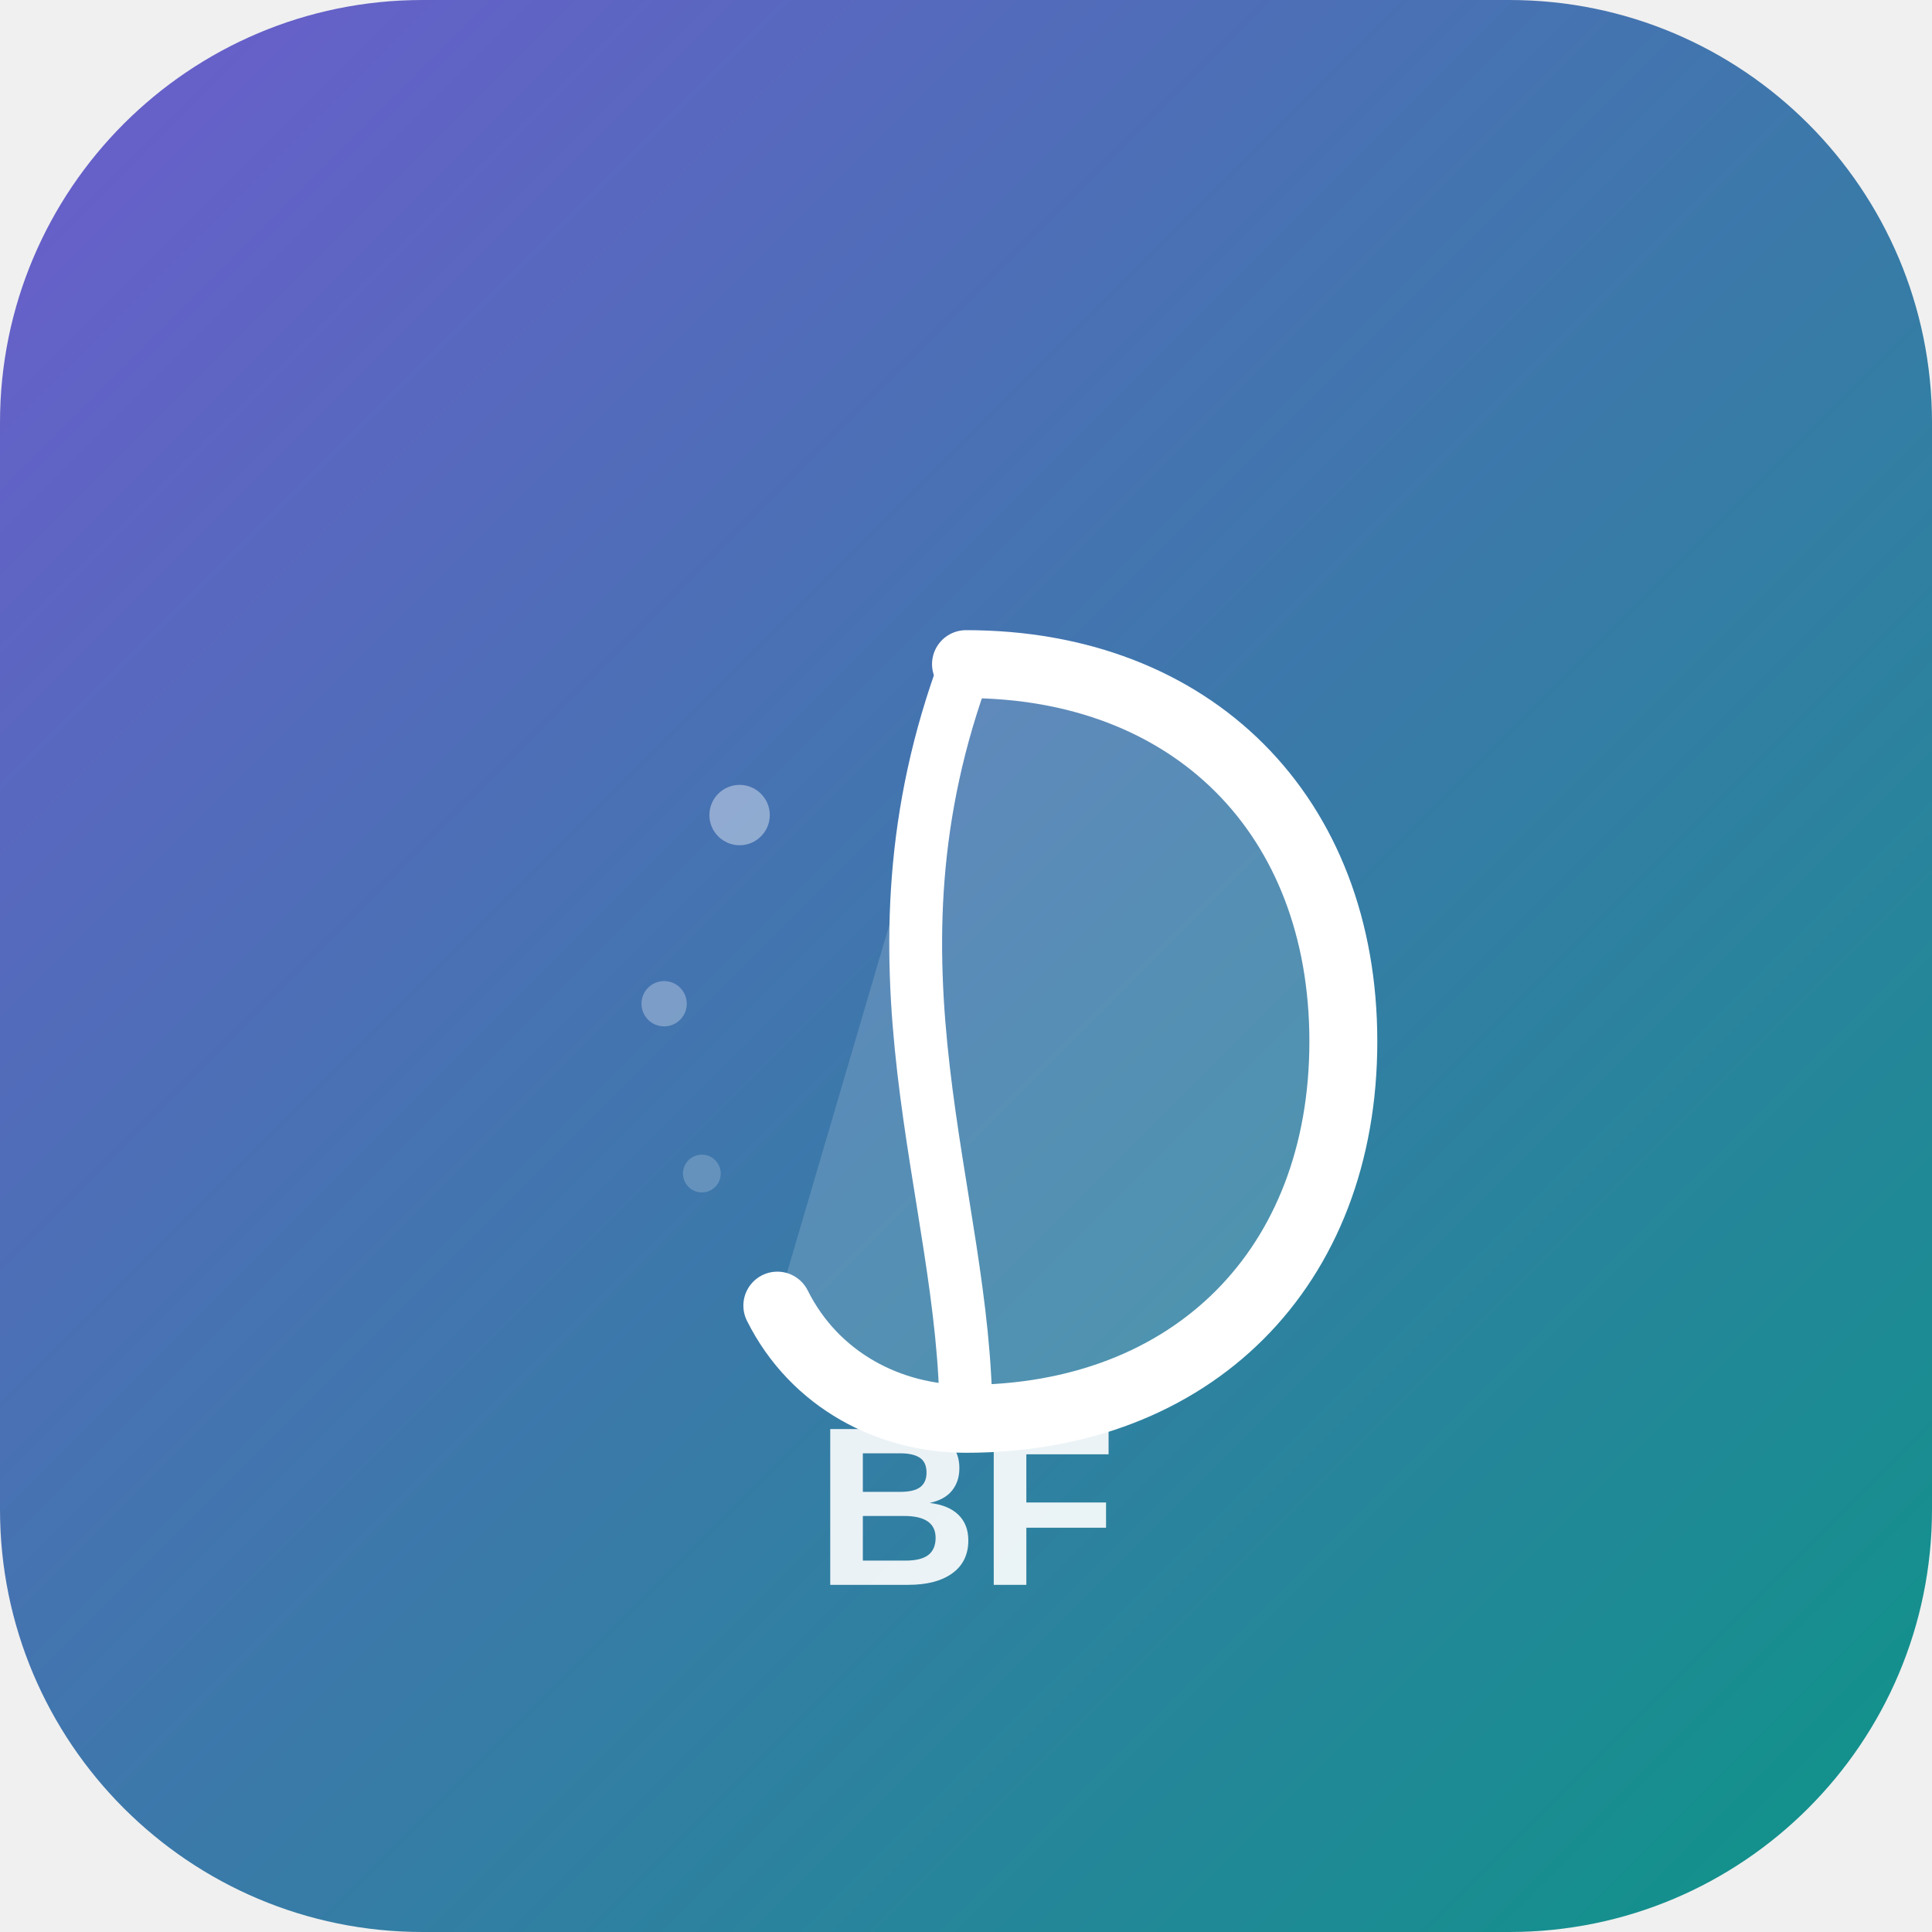
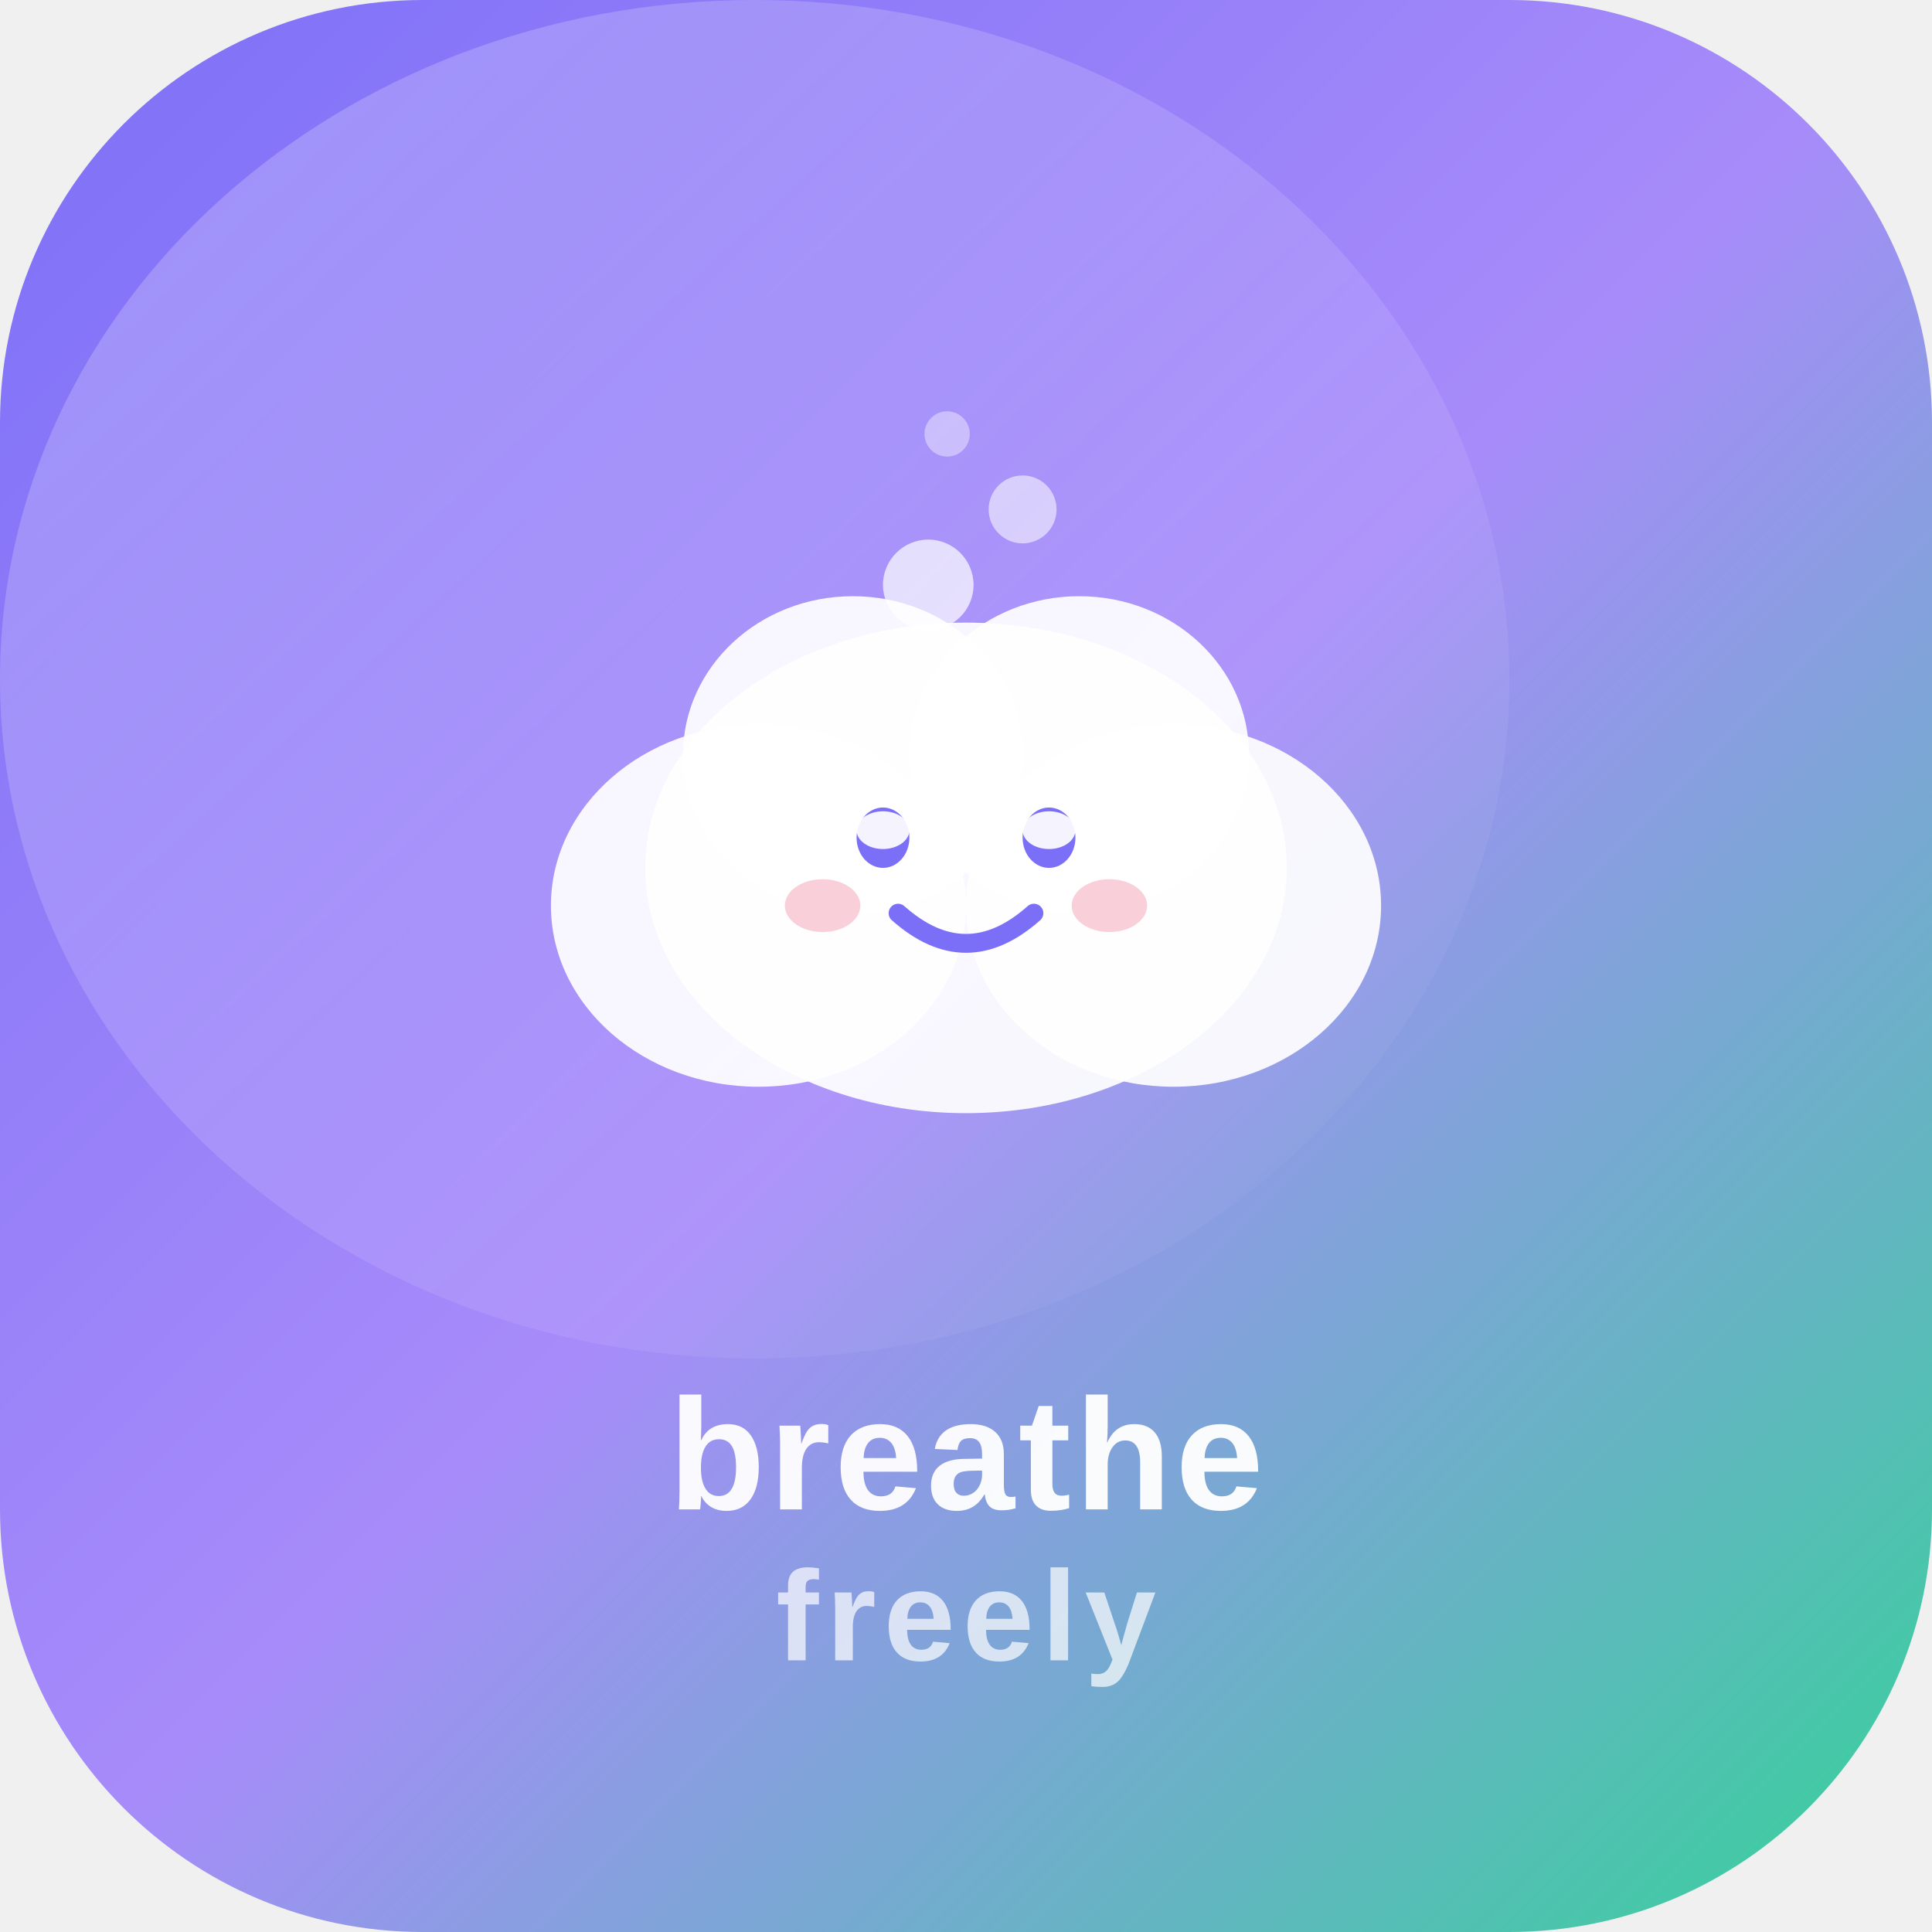
<svg xmlns="http://www.w3.org/2000/svg" width="512" height="512" viewBox="0 0 512 512">
  <defs>
    <linearGradient id="bg" x1="0%" y1="0%" x2="100%" y2="100%">
-       <stop offset="0%" style="stop-color:#6d5cce" />
-       <stop offset="100%" style="stop-color:#0d9488" />
+       <stop offset="0%" style="stop-color:#7c6ff7" />
+       <stop offset="50%" style="stop-color:#a78bfa" />
+       <stop offset="100%" style="stop-color:#34d399" />
+     </linearGradient>
+     <linearGradient id="glow" x1="0%" y1="0%" x2="100%" y2="100%">
+       <stop offset="0%" style="stop-color:rgba(255,255,255,0.25)" />
+       <stop offset="100%" style="stop-color:rgba(255,255,255,0)" />
    </linearGradient>
  </defs>
  <rect width="512" height="512" rx="112" fill="url(#bg)" />
-   <g transform="translate(256,256)" fill="none" stroke="white" stroke-width="18" stroke-linecap="round" stroke-linejoin="round">
-     <path d="M0,-80 C60,-80 100,-40 100,20 C100,80 60,120 0,120 C-20,120 -40,110 -50,90" fill="rgba(255,255,255,0.15)" stroke="white" />
-     <path d="M0,120 C0,60 -30,0 0,-80" fill="none" stroke="white" stroke-width="14" />
-     <circle cx="-60" cy="-40" r="8" fill="rgba(255,255,255,0.4)" stroke="none" />
-     <circle cx="-80" cy="10" r="6" fill="rgba(255,255,255,0.3)" stroke="none" />
-     <circle cx="-70" cy="55" r="5" fill="rgba(255,255,255,0.2)" stroke="none" />
+   <ellipse cx="200" cy="180" rx="200" ry="180" fill="url(#glow)" />
+   <g transform="translate(256,230)">
+     <ellipse cx="0" cy="0" rx="85" ry="65" fill="rgba(255,255,255,0.92)" />
+     <ellipse cx="-55" cy="10" rx="55" ry="48" fill="rgba(255,255,255,0.92)" />
+     <ellipse cx="55" cy="10" rx="55" ry="48" fill="rgba(255,255,255,0.92)" />
+     <ellipse cx="-30" cy="-30" rx="45" ry="42" fill="rgba(255,255,255,0.92)" />
+     <ellipse cx="30" cy="-30" rx="45" ry="42" fill="rgba(255,255,255,0.92)" />
+     <ellipse cx="-22" cy="-8" rx="7" ry="8" fill="#7c6ff7" />
+     <ellipse cx="22" cy="-8" rx="7" ry="8" fill="#7c6ff7" />
+     <ellipse cx="-22" cy="-10" rx="7" ry="5" fill="rgba(255,255,255,0.92)" />
+     <ellipse cx="22" cy="-10" rx="7" ry="5" fill="rgba(255,255,255,0.92)" />
+     <path d="M-18,12 Q0,28 18,12" fill="none" stroke="#7c6ff7" stroke-width="5" stroke-linecap="round" />
+     <ellipse cx="-38" cy="10" rx="10" ry="7" fill="rgba(244,160,180,0.5)" />
+     <ellipse cx="38" cy="10" rx="10" ry="7" fill="rgba(244,160,180,0.5)" />
+     <circle cx="-10" cy="-75" r="12" fill="rgba(255,255,255,0.7)" />
+     <circle cx="15" cy="-95" r="9" fill="rgba(255,255,255,0.55)" />
+     <circle cx="-5" cy="-115" r="6" fill="rgba(255,255,255,0.4)" />
  </g>
-   <text x="256" y="420" text-anchor="middle" font-family="Arial,sans-serif" font-weight="700" font-size="60" fill="rgba(255,255,255,0.9)">BF</text>
+   <text x="256" y="400" text-anchor="middle" font-family="Arial Rounded MT Bold,Nunito,Arial,sans-serif" font-weight="700" font-size="42" fill="rgba(255,255,255,0.95)" letter-spacing="1">breathe</text>
+   <text x="256" y="440" text-anchor="middle" font-family="Arial Rounded MT Bold,Nunito,Arial,sans-serif" font-weight="700" font-size="34" fill="rgba(255,255,255,0.7)" letter-spacing="2">freely</text>
</svg>
